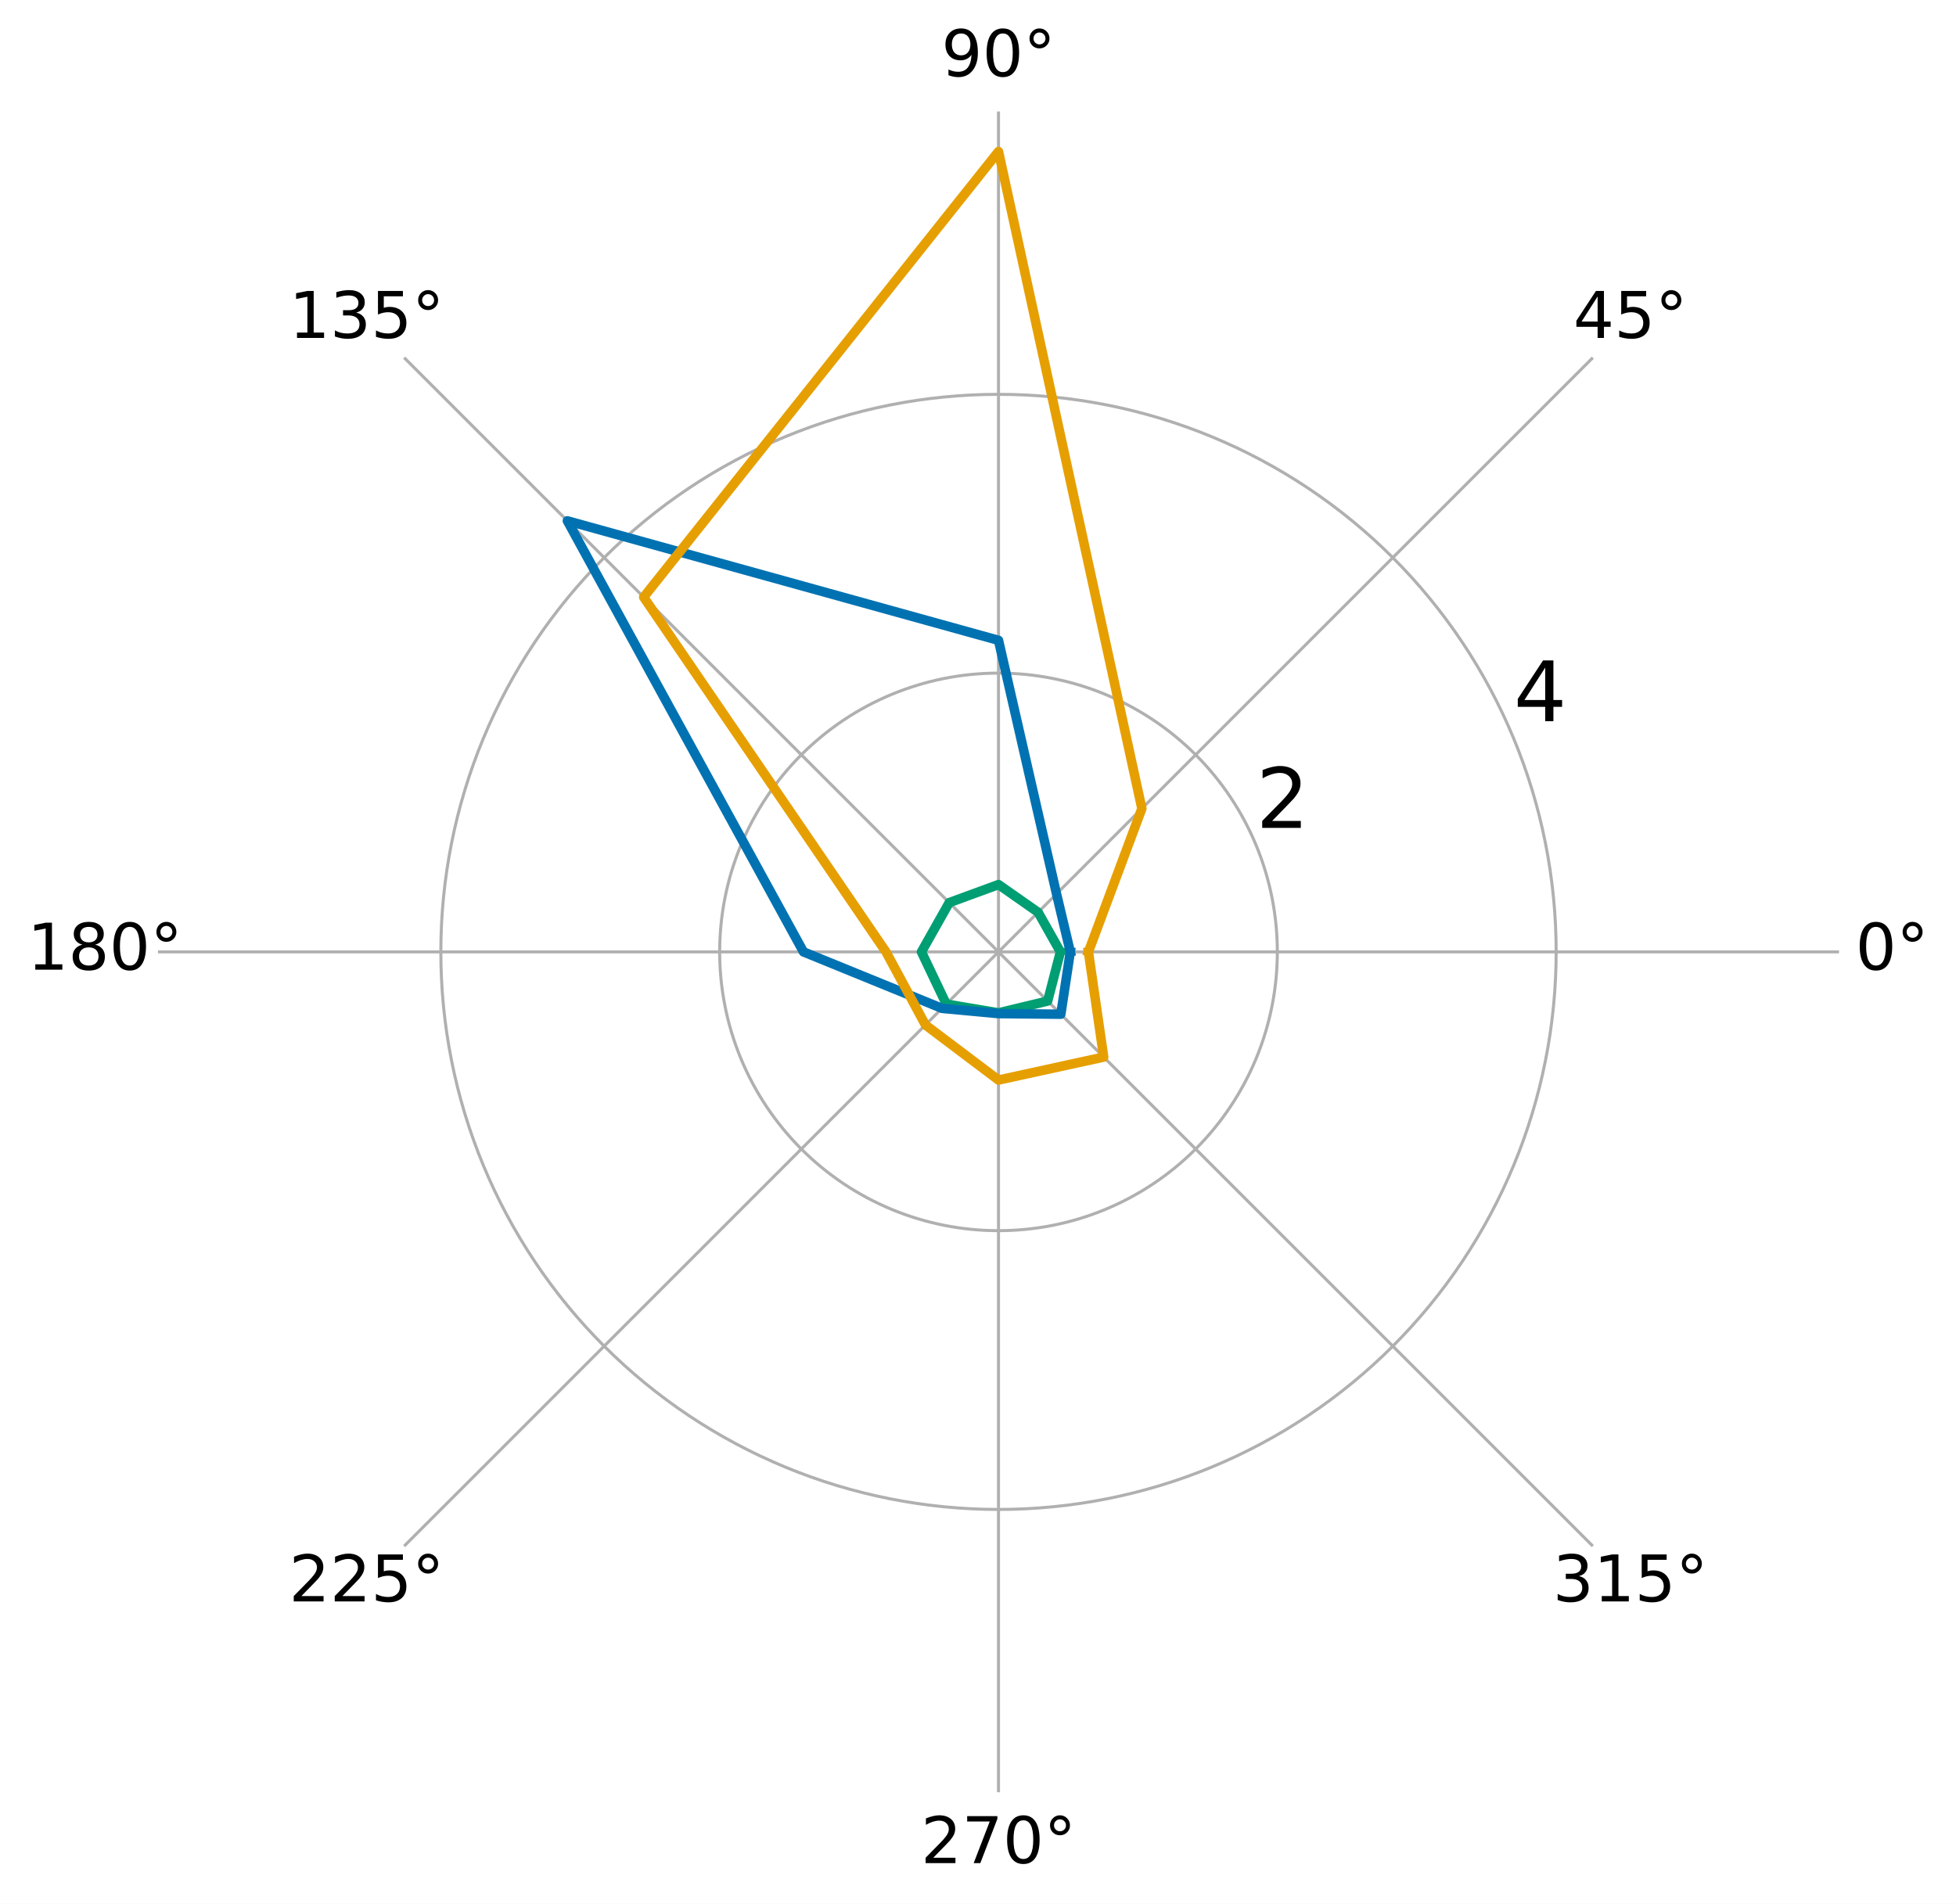
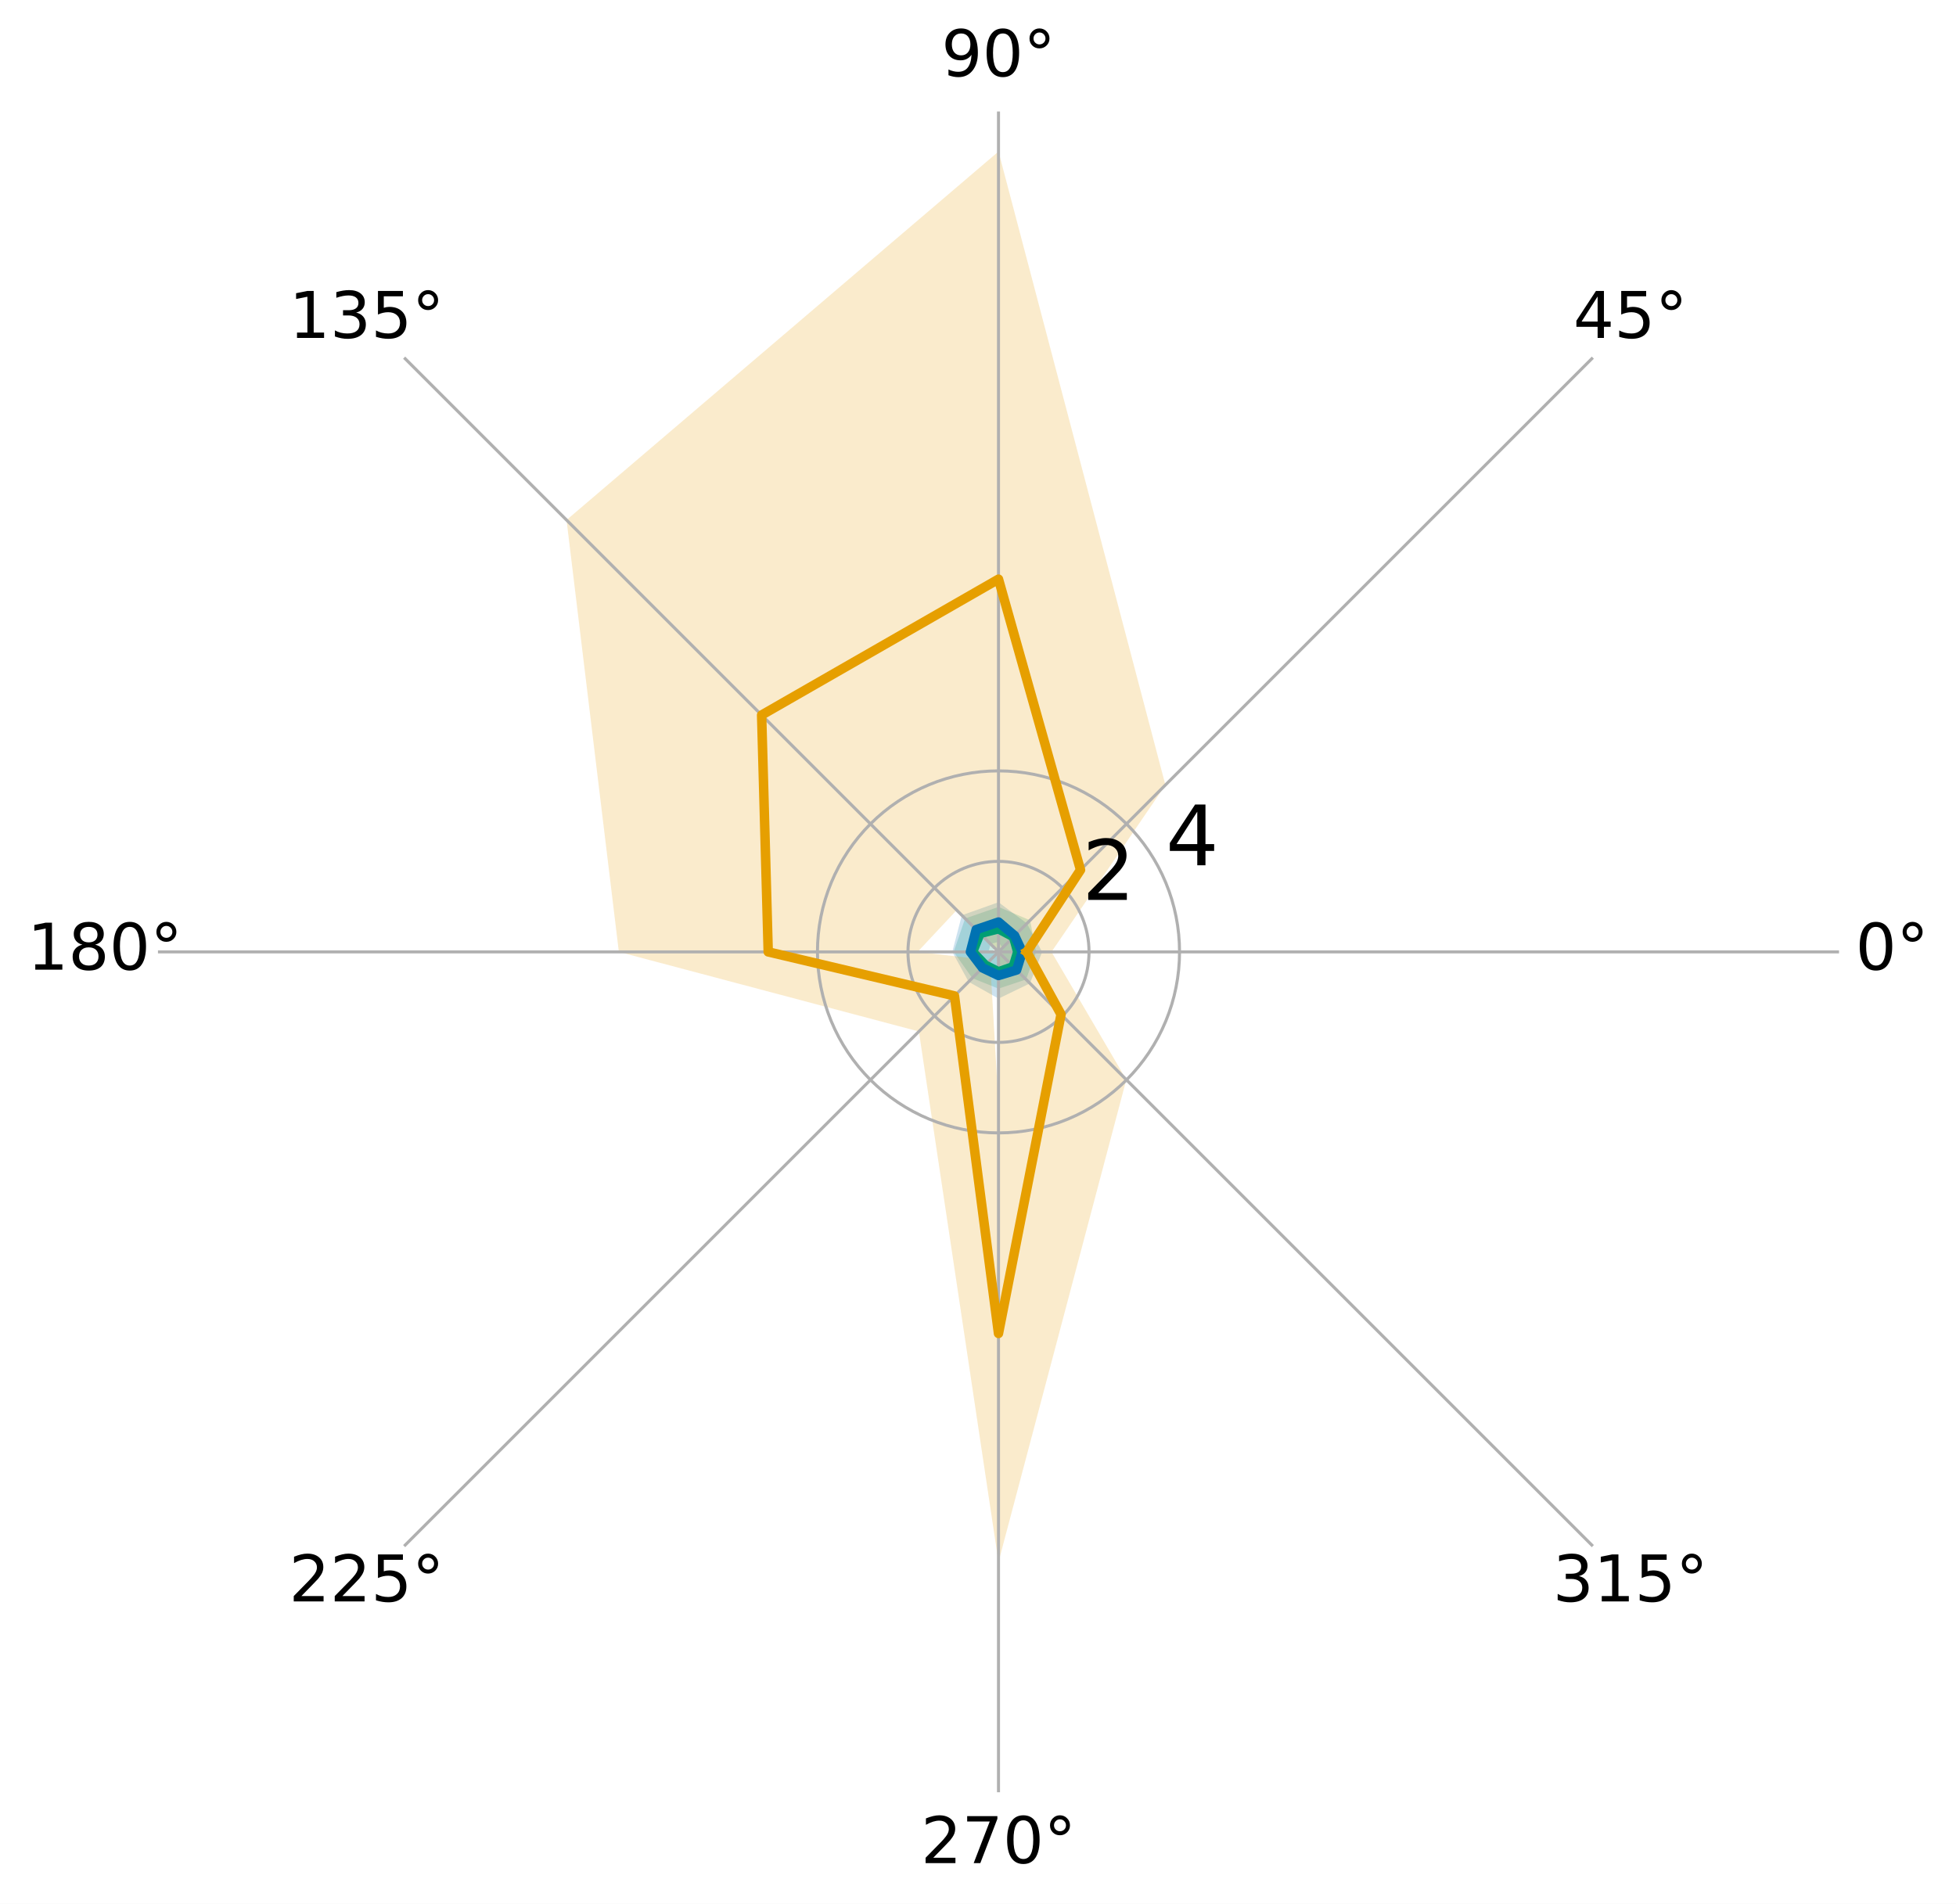
<svg xmlns="http://www.w3.org/2000/svg" xmlns:xlink="http://www.w3.org/1999/xlink" width="516.053pt" height="502.373pt" viewBox="0 0 516.053 502.373" version="1.1">
  <defs>
    <style type="text/css">*{stroke-linejoin: round; stroke-linecap: butt}</style>
  </defs>
  <g id="figure_1">
    <g id="patch_1">
      <path d="M 0 502.373  L 516.053 502.373  L 516.053 0  L 0 0  z " style="fill: #ffffff" />
    </g>
    <g id="axes_1">
      <g id="patch_2">
        <path d="M 485.194 251.186  C 485.194 222.065 479.458 193.227 468.314 166.323  C 457.17 139.418 440.834 114.97 420.242 94.378  C 399.651 73.787 375.203 57.451 348.298 46.307  C 321.394 35.163 292.556 29.426 263.434 29.426  C 234.313 29.426 205.475 35.163 178.57 46.307  C 151.666 57.451 127.218 73.787 106.626 94.378  C 86.035 114.97 69.699 139.418 58.555 166.323  C 47.411 193.227 41.674 222.065 41.674 251.186  C 41.674 280.308 47.411 309.146 58.555 336.05  C 69.699 362.955 86.035 387.403 106.626 407.994  C 127.218 428.586 151.666 444.922 178.57 456.066  C 205.475 467.21 234.313 472.946 263.434 472.946  C 292.556 472.946 321.394 467.21 348.298 456.066  C 375.203 444.922 399.651 428.586 420.242 407.994  C 440.834 387.403 457.17 362.955 468.314 336.05  C 479.458 309.146 485.194 280.308 485.194 251.186  M 263.434 251.186  C 263.434 251.186 263.434 251.186 263.434 251.186  C 263.434 251.186 263.434 251.186 263.434 251.186  C 263.434 251.186 263.434 251.186 263.434 251.186  C 263.434 251.186 263.434 251.186 263.434 251.186  C 263.434 251.186 263.434 251.186 263.434 251.186  C 263.434 251.186 263.434 251.186 263.434 251.186  C 263.434 251.186 263.434 251.186 263.434 251.186  C 263.434 251.186 263.434 251.186 263.434 251.186  C 263.434 251.186 263.434 251.186 263.434 251.186  C 263.434 251.186 263.434 251.186 263.434 251.186  C 263.434 251.186 263.434 251.186 263.434 251.186  C 263.434 251.186 263.434 251.186 263.434 251.186  C 263.434 251.186 263.434 251.186 263.434 251.186  C 263.434 251.186 263.434 251.186 263.434 251.186  C 263.434 251.186 263.434 251.186 263.434 251.186  C 263.434 251.186 263.434 251.186 263.434 251.186  z " style="fill: #ffffff" />
      </g>
+       <g id="PolyCollection_1">
+         <defs>
+           <path id="mf6c7ec8ff0" d="M 273.36 -251.186  L 263.644 -251.186  L 263.434 -251.186  L 263.434 -251.492  L 262.515 -252.106  L 261.615 -251.186  L 263.358 -251.11  L 263.434 -250.38  L 263.943 -250.678  L 263.644 -251.186  L 273.36 -251.186  L 273.36 -251.186  L 270.711 -243.909  L 263.434 -241.494  L 256.512 -244.264  L 251.61 -251.186  L 254.619 -260.002  L 263.434 -263.052  L 271.773 -259.525  L 273.36 -251.186  z " />
+         </defs>
+         <g clip-path="url(#pc1055c1764)">
+           <use xlink:href="#mf6c7ec8ff0" x="0" y="502.373" style="fill: #009e73; fill-opacity: 0.2" />
+         </g>
+       </g>
+       <g id="PolyCollection_2">
+         <defs>
+           <path id="mfcec0c44c1" d="M 274.946 -251.186  L 264.436 -251.186  L 264.466 -252.218  L 263.434 -253.836  L 261.335 -253.286  L 260.803 -251.186  L 262.887 -250.639  L 263.434 -251.047  L 264.688 -249.933  L 264.436 -251.186  L 274.946 -251.186  L 274.946 -251.186  L 271.74 -242.881  L 263.434 -238.865  L 255.551 -243.303  L 251.24 -251.186  L 253.767 -260.854  L 263.434 -264.293  L 270.937 -258.689  L 274.946 -251.186  z " />
+         </defs>
+         <g clip-path="url(#pc1055c1764)">
+           <use xlink:href="#mfcec0c44c1" x="0" y="502.373" style="fill: #0072b2; fill-opacity: 0.2" />
+         </g>
+       </g>
+       <g id="PolyCollection_3">
+         <defs>
+           <path id="mcd843c8eee" d="M 277.412 -251.186  L 264.375 -251.186  L 263.434 -251.186  L 263.434 -251.186  L 252.407 -262.214  L 242.084 -251.186  L 261.213 -248.965  L 263.434 -210.824  L 263.434 -251.186  L 264.375 -251.186  L 277.412 -251.186  L 277.412 -251.186  L 297.157 -217.464  L 263.434 -90.182  L 242.43 -230.182  L 163.274 -251.186  L 149.469 -365.152  L 263.434 -462.386  L 307.471 -295.224  L 277.412 -251.186  z " />
+         </defs>
+         <g clip-path="url(#pc1055c1764)">
+           <use xlink:href="#mcd843c8eee" x="0" y="502.373" style="fill: #e69f00; fill-opacity: 0.2" />
+         </g>
+       </g>
      <g id="matplotlib.axis_1">
        <g id="xtick_1">
          <g id="line2d_1">
-             <path d="M 263.434 251.186  L 485.194 251.186  " clip-path="url(#p8711738557)" style="fill: none; stroke: #b0b0b0; stroke-width: 0.8; stroke-linecap: square" />
+             <path d="M 263.434 251.186  L 485.194 251.186  " clip-path="url(#pc1055c1764)" style="fill: none; stroke: #b0b0b0; stroke-width: 0.8; stroke-linecap: square" />
          </g>
          <g id="text_1">
            <g transform="translate(489.5362 255.8773) scale(0.17 -0.17)">
              <defs>
                <path id="DejaVuSans-30" d="M 2034 4250  Q 1547 4250 1301 3770  Q 1056 3291 1056 2328  Q 1056 1369 1301 889  Q 1547 409 2034 409  Q 2525 409 2770 889  Q 3016 1369 3016 2328  Q 3016 3291 2770 3770  Q 2525 4250 2034 4250  z M 2034 4750  Q 2819 4750 3233 4129  Q 3647 3509 3647 2328  Q 3647 1150 3233 529  Q 2819 -91 2034 -91  Q 1250 -91 836 529  Q 422 1150 422 2328  Q 422 3509 836 4129  Q 1250 4750 2034 4750  z " transform="scale(0.015625)" />
                <path id="DejaVuSans-b0" d="M 1600 4347  Q 1350 4347 1178 4173  Q 1006 4000 1006 3750  Q 1006 3503 1178 3333  Q 1350 3163 1600 3163  Q 1850 3163 2022 3333  Q 2194 3503 2194 3750  Q 2194 3997 2020 4172  Q 1847 4347 1600 4347  z M 1600 4750  Q 1800 4750 1984 4673  Q 2169 4597 2303 4453  Q 2447 4313 2519 4134  Q 2591 3956 2591 3750  Q 2591 3338 2302 3052  Q 2013 2766 1594 2766  Q 1172 2766 890 3047  Q 609 3328 609 3750  Q 609 4169 896 4459  Q 1184 4750 1600 4750  z " transform="scale(0.015625)" />
              </defs>
              <use xlink:href="#DejaVuSans-30" />
-               <use xlink:href="#DejaVuSans-b0" transform="translate(63.62305 0)" />
+               <use xlink:href="#DejaVuSans-b0" x="63.623" />
            </g>
          </g>
        </g>
        <g id="xtick_2">
          <g id="line2d_2">
-             <path d="M 263.434 251.186  L 420.242 94.378  " clip-path="url(#p8711738557)" style="fill: none; stroke: #b0b0b0; stroke-width: 0.8; stroke-linecap: square" />
+             <path d="M 263.434 251.186  L 420.242 94.378  " clip-path="url(#pc1055c1764)" style="fill: none; stroke: #b0b0b0; stroke-width: 0.8; stroke-linecap: square" />
          </g>
          <g id="text_2">
            <g transform="translate(415.0756 89.16985) scale(0.17 -0.17)">
              <defs>
                <path id="DejaVuSans-34" d="M 2419 4116  L 825 1625  L 2419 1625  L 2419 4116  z M 2253 4666  L 3047 4666  L 3047 1625  L 3713 1625  L 3713 1100  L 3047 1100  L 3047 0  L 2419 0  L 2419 1100  L 313 1100  L 313 1709  L 2253 4666  z " transform="scale(0.015625)" />
                <path id="DejaVuSans-35" d="M 691 4666  L 3169 4666  L 3169 4134  L 1269 4134  L 1269 2991  Q 1406 3038 1543 3061  Q 1681 3084 1819 3084  Q 2600 3084 3056 2656  Q 3513 2228 3513 1497  Q 3513 744 3044 326  Q 2575 -91 1722 -91  Q 1428 -91 1123 -41  Q 819 9 494 109  L 494 744  Q 775 591 1075 516  Q 1375 441 1709 441  Q 2250 441 2565 725  Q 2881 1009 2881 1497  Q 2881 1984 2565 2268  Q 2250 2553 1709 2553  Q 1456 2553 1204 2497  Q 953 2441 691 2322  L 691 4666  z " transform="scale(0.015625)" />
              </defs>
              <use xlink:href="#DejaVuSans-34" />
-               <use xlink:href="#DejaVuSans-35" transform="translate(63.62305 0)" />
-               <use xlink:href="#DejaVuSans-b0" transform="translate(127.2461 0)" />
+               <use xlink:href="#DejaVuSans-35" x="63.623" />
+               <use xlink:href="#DejaVuSans-b0" x="127.246" />
            </g>
          </g>
        </g>
        <g id="xtick_3">
          <g id="line2d_3">
-             <path d="M 263.434 251.186  L 263.434 29.426  " clip-path="url(#p8711738557)" style="fill: none; stroke: #b0b0b0; stroke-width: 0.8; stroke-linecap: square" />
+             <path d="M 263.434 251.186  L 263.434 29.426  " clip-path="url(#pc1055c1764)" style="fill: none; stroke: #b0b0b0; stroke-width: 0.8; stroke-linecap: square" />
          </g>
          <g id="text_3">
            <g transform="translate(248.3681 20.11734) scale(0.17 -0.17)">
              <defs>
                <path id="DejaVuSans-39" d="M 703 97  L 703 672  Q 941 559 1184 500  Q 1428 441 1663 441  Q 2288 441 2617 861  Q 2947 1281 2994 2138  Q 2813 1869 2534 1725  Q 2256 1581 1919 1581  Q 1219 1581 811 2004  Q 403 2428 403 3163  Q 403 3881 828 4315  Q 1253 4750 1959 4750  Q 2769 4750 3195 4129  Q 3622 3509 3622 2328  Q 3622 1225 3098 567  Q 2575 -91 1691 -91  Q 1453 -91 1209 -44  Q 966 3 703 97  z M 1959 2075  Q 2384 2075 2632 2365  Q 2881 2656 2881 3163  Q 2881 3666 2632 3958  Q 2384 4250 1959 4250  Q 1534 4250 1286 3958  Q 1038 3666 1038 3163  Q 1038 2656 1286 2365  Q 1534 2075 1959 2075  z " transform="scale(0.015625)" />
              </defs>
              <use xlink:href="#DejaVuSans-39" />
-               <use xlink:href="#DejaVuSans-30" transform="translate(63.62305 0)" />
-               <use xlink:href="#DejaVuSans-b0" transform="translate(127.2461 0)" />
+               <use xlink:href="#DejaVuSans-30" x="63.623" />
+               <use xlink:href="#DejaVuSans-b0" x="127.246" />
            </g>
          </g>
        </g>
        <g id="xtick_4">
          <g id="line2d_4">
-             <path d="M 263.434 251.186  L 106.626 94.378  " clip-path="url(#p8711738557)" style="fill: none; stroke: #b0b0b0; stroke-width: 0.8; stroke-linecap: square" />
+             <path d="M 263.434 251.186  L 106.626 94.378  " clip-path="url(#pc1055c1764)" style="fill: none; stroke: #b0b0b0; stroke-width: 0.8; stroke-linecap: square" />
          </g>
          <g id="text_4">
            <g transform="translate(76.2525 89.16985) scale(0.17 -0.17)">
              <defs>
                <path id="DejaVuSans-31" d="M 794 531  L 1825 531  L 1825 4091  L 703 3866  L 703 4441  L 1819 4666  L 2450 4666  L 2450 531  L 3481 531  L 3481 0  L 794 0  L 794 531  z " transform="scale(0.015625)" />
                <path id="DejaVuSans-33" d="M 2597 2516  Q 3050 2419 3304 2112  Q 3559 1806 3559 1356  Q 3559 666 3084 287  Q 2609 -91 1734 -91  Q 1441 -91 1130 -33  Q 819 25 488 141  L 488 750  Q 750 597 1062 519  Q 1375 441 1716 441  Q 2309 441 2620 675  Q 2931 909 2931 1356  Q 2931 1769 2642 2001  Q 2353 2234 1838 2234  L 1294 2234  L 1294 2753  L 1863 2753  Q 2328 2753 2575 2939  Q 2822 3125 2822 3475  Q 2822 3834 2567 4026  Q 2313 4219 1838 4219  Q 1578 4219 1281 4162  Q 984 4106 628 3988  L 628 4550  Q 988 4650 1302 4700  Q 1616 4750 1894 4750  Q 2613 4750 3031 4423  Q 3450 4097 3450 3541  Q 3450 3153 3228 2886  Q 3006 2619 2597 2516  z " transform="scale(0.015625)" />
              </defs>
              <use xlink:href="#DejaVuSans-31" />
-               <use xlink:href="#DejaVuSans-33" transform="translate(63.62305 0)" />
-               <use xlink:href="#DejaVuSans-35" transform="translate(127.2461 0)" />
-               <use xlink:href="#DejaVuSans-b0" transform="translate(190.8691 0)" />
+               <use xlink:href="#DejaVuSans-33" x="63.623" />
+               <use xlink:href="#DejaVuSans-35" x="127.246" />
+               <use xlink:href="#DejaVuSans-b0" x="190.869" />
            </g>
          </g>
        </g>
        <g id="xtick_5">
          <g id="line2d_5">
-             <path d="M 263.434 251.186  L 41.674 251.186  " clip-path="url(#p8711738557)" style="fill: none; stroke: #b0b0b0; stroke-width: 0.8; stroke-linecap: square" />
+             <path d="M 263.434 251.186  L 41.674 251.186  " clip-path="url(#pc1055c1764)" style="fill: none; stroke: #b0b0b0; stroke-width: 0.8; stroke-linecap: square" />
          </g>
          <g id="text_5">
            <g transform="translate(7.2 255.8773) scale(0.17 -0.17)">
              <defs>
                <path id="DejaVuSans-38" d="M 2034 2216  Q 1584 2216 1326 1975  Q 1069 1734 1069 1313  Q 1069 891 1326 650  Q 1584 409 2034 409  Q 2484 409 2743 651  Q 3003 894 3003 1313  Q 3003 1734 2745 1975  Q 2488 2216 2034 2216  z M 1403 2484  Q 997 2584 770 2862  Q 544 3141 544 3541  Q 544 4100 942 4425  Q 1341 4750 2034 4750  Q 2731 4750 3128 4425  Q 3525 4100 3525 3541  Q 3525 3141 3298 2862  Q 3072 2584 2669 2484  Q 3125 2378 3379 2068  Q 3634 1759 3634 1313  Q 3634 634 3220 271  Q 2806 -91 2034 -91  Q 1263 -91 848 271  Q 434 634 434 1313  Q 434 1759 690 2068  Q 947 2378 1403 2484  z M 1172 3481  Q 1172 3119 1398 2916  Q 1625 2713 2034 2713  Q 2441 2713 2670 2916  Q 2900 3119 2900 3481  Q 2900 3844 2670 4047  Q 2441 4250 2034 4250  Q 1625 4250 1398 4047  Q 1172 3844 1172 3481  z " transform="scale(0.015625)" />
              </defs>
              <use xlink:href="#DejaVuSans-31" />
-               <use xlink:href="#DejaVuSans-38" transform="translate(63.62305 0)" />
-               <use xlink:href="#DejaVuSans-30" transform="translate(127.2461 0)" />
-               <use xlink:href="#DejaVuSans-b0" transform="translate(190.8691 0)" />
+               <use xlink:href="#DejaVuSans-38" x="63.623" />
+               <use xlink:href="#DejaVuSans-30" x="127.246" />
+               <use xlink:href="#DejaVuSans-b0" x="190.869" />
            </g>
          </g>
        </g>
        <g id="xtick_6">
          <g id="line2d_6">
-             <path d="M 263.434 251.186  L 106.626 407.994  " clip-path="url(#p8711738557)" style="fill: none; stroke: #b0b0b0; stroke-width: 0.8; stroke-linecap: square" />
+             <path d="M 263.434 251.186  L 106.626 407.994  " clip-path="url(#pc1055c1764)" style="fill: none; stroke: #b0b0b0; stroke-width: 0.8; stroke-linecap: square" />
          </g>
          <g id="text_6">
            <g transform="translate(76.2525 422.5848) scale(0.17 -0.17)">
              <defs>
                <path id="DejaVuSans-32" d="M 1228 531  L 3431 531  L 3431 0  L 469 0  L 469 531  Q 828 903 1448 1529  Q 2069 2156 2228 2338  Q 2531 2678 2651 2914  Q 2772 3150 2772 3378  Q 2772 3750 2511 3984  Q 2250 4219 1831 4219  Q 1534 4219 1204 4116  Q 875 4013 500 3803  L 500 4441  Q 881 4594 1212 4672  Q 1544 4750 1819 4750  Q 2544 4750 2975 4387  Q 3406 4025 3406 3419  Q 3406 3131 3298 2873  Q 3191 2616 2906 2266  Q 2828 2175 2409 1742  Q 1991 1309 1228 531  z " transform="scale(0.015625)" />
              </defs>
              <use xlink:href="#DejaVuSans-32" />
-               <use xlink:href="#DejaVuSans-32" transform="translate(63.62305 0)" />
-               <use xlink:href="#DejaVuSans-35" transform="translate(127.2461 0)" />
-               <use xlink:href="#DejaVuSans-b0" transform="translate(190.8691 0)" />
+               <use xlink:href="#DejaVuSans-32" x="63.623" />
+               <use xlink:href="#DejaVuSans-35" x="127.246" />
+               <use xlink:href="#DejaVuSans-b0" x="190.869" />
            </g>
          </g>
        </g>
        <g id="xtick_7">
          <g id="line2d_7">
-             <path d="M 263.434 251.186  L 263.434 472.946  " clip-path="url(#p8711738557)" style="fill: none; stroke: #b0b0b0; stroke-width: 0.8; stroke-linecap: square" />
+             <path d="M 263.434 251.186  L 263.434 472.946  " clip-path="url(#pc1055c1764)" style="fill: none; stroke: #b0b0b0; stroke-width: 0.8; stroke-linecap: square" />
          </g>
          <g id="text_7">
            <g transform="translate(242.96 491.6373) scale(0.17 -0.17)">
              <defs>
                <path id="DejaVuSans-37" d="M 525 4666  L 3525 4666  L 3525 4397  L 1831 0  L 1172 0  L 2766 4134  L 525 4134  L 525 4666  z " transform="scale(0.015625)" />
              </defs>
              <use xlink:href="#DejaVuSans-32" />
-               <use xlink:href="#DejaVuSans-37" transform="translate(63.62305 0)" />
-               <use xlink:href="#DejaVuSans-30" transform="translate(127.2461 0)" />
-               <use xlink:href="#DejaVuSans-b0" transform="translate(190.8691 0)" />
+               <use xlink:href="#DejaVuSans-37" x="63.623" />
+               <use xlink:href="#DejaVuSans-30" x="127.246" />
+               <use xlink:href="#DejaVuSans-b0" x="190.869" />
            </g>
          </g>
        </g>
        <g id="xtick_8">
          <g id="line2d_8">
-             <path d="M 263.434 251.186  L 420.242 407.994  " clip-path="url(#p8711738557)" style="fill: none; stroke: #b0b0b0; stroke-width: 0.8; stroke-linecap: square" />
+             <path d="M 263.434 251.186  L 420.242 407.994  " clip-path="url(#pc1055c1764)" style="fill: none; stroke: #b0b0b0; stroke-width: 0.8; stroke-linecap: square" />
          </g>
          <g id="text_8">
            <g transform="translate(409.6675 422.5848) scale(0.17 -0.17)">
              <use xlink:href="#DejaVuSans-33" />
-               <use xlink:href="#DejaVuSans-31" transform="translate(63.62305 0)" />
-               <use xlink:href="#DejaVuSans-35" transform="translate(127.2461 0)" />
-               <use xlink:href="#DejaVuSans-b0" transform="translate(190.8691 0)" />
+               <use xlink:href="#DejaVuSans-31" x="63.623" />
+               <use xlink:href="#DejaVuSans-35" x="127.246" />
+               <use xlink:href="#DejaVuSans-b0" x="190.869" />
            </g>
          </g>
        </g>
      </g>
      <g id="matplotlib.axis_2">
        <g id="ytick_1">
          <g id="line2d_9">
-             <path d="M 336.998 251.186  C 336.998 241.526 335.095 231.96 331.398 223.035  C 327.701 214.11 322.282 206 315.452 199.169  C 308.621 192.338 300.511 186.919 291.586 183.223  C 282.661 179.526 273.095 177.623 263.434 177.623  C 253.774 177.623 244.208 179.526 235.283 183.223  C 226.358 186.919 218.248 192.338 211.417 199.169  C 204.586 206 199.167 214.11 195.471 223.035  C 191.774 231.96 189.871 241.526 189.871 251.186  C 189.871 260.847 191.774 270.413 195.471 279.338  C 199.167 288.263 204.586 296.373 211.417 303.204  C 218.248 310.034 226.358 315.453 235.283 319.15  C 244.208 322.847 253.774 324.75 263.434 324.75  C 273.095 324.75 282.661 322.847 291.586 319.15  C 300.511 315.453 308.621 310.034 315.452 303.204  C 322.282 296.373 327.701 288.263 331.398 279.338  C 335.095 270.413 336.998 260.847 336.998 251.186  " clip-path="url(#p8711738557)" style="fill: none; stroke: #b0b0b0; stroke-width: 0.8; stroke-linecap: square" />
+             <path d="M 287.317 251.186  C 287.317 248.05 286.699 244.944 285.499 242.047  C 284.299 239.15 282.539 236.517 280.322 234.299  C 278.104 232.081 275.471 230.322 272.574 229.122  C 269.676 227.922 266.571 227.304 263.434 227.304  C 260.298 227.304 257.192 227.922 254.295 229.122  C 251.397 230.322 248.765 232.081 246.547 234.299  C 244.329 236.517 242.57 239.15 241.37 242.047  C 240.17 244.944 239.552 248.05 239.552 251.186  C 239.552 254.323 240.17 257.428 241.37 260.326  C 242.57 263.223 244.329 265.856 246.547 268.074  C 248.765 270.291 251.397 272.051 254.295 273.251  C 257.192 274.451 260.298 275.069 263.434 275.069  C 266.571 275.069 269.676 274.451 272.574 273.251  C 275.471 272.051 278.104 270.291 280.322 268.074  C 282.539 265.856 284.299 263.223 285.499 260.326  C 286.699 257.428 287.317 254.323 287.317 251.186  " clip-path="url(#pc1055c1764)" style="fill: none; stroke: #b0b0b0; stroke-width: 0.8; stroke-linecap: square" />
          </g>
          <g id="text_9">
-             <g transform="translate(331.3981 218.4596) scale(0.22 -0.22)">
+             <g transform="translate(285.4989 237.4717) scale(0.22 -0.22)">
              <use xlink:href="#DejaVuSans-32" />
            </g>
          </g>
        </g>
        <g id="ytick_2">
          <g id="line2d_10">
-             <path d="M 410.561 251.186  C 410.561 231.866 406.755 212.733 399.362 194.883  C 391.968 177.034 381.13 160.814 367.469 147.152  C 353.807 133.49 337.587 122.653 319.737 115.259  C 301.888 107.865 282.755 104.06 263.434 104.06  C 244.114 104.06 224.981 107.865 207.131 115.259  C 189.282 122.653 173.062 133.49 159.4 147.152  C 145.738 160.814 134.901 177.034 127.507 194.883  C 120.113 212.733 116.308 231.866 116.308 251.186  C 116.308 270.507 120.113 289.64 127.507 307.489  C 134.901 325.339 145.738 341.559 159.4 355.221  C 173.062 368.882 189.282 379.72 207.131 387.114  C 224.981 394.508 244.114 398.313 263.434 398.313  C 282.755 398.313 301.888 394.508 319.737 387.114  C 337.587 379.72 353.807 368.882 367.469 355.221  C 381.13 341.559 391.968 325.339 399.362 307.489  C 406.755 289.64 410.561 270.507 410.561 251.186  " clip-path="url(#p8711738557)" style="fill: none; stroke: #b0b0b0; stroke-width: 0.8; stroke-linecap: square" />
+             <path d="M 311.199 251.186  C 311.199 244.914 309.964 238.703 307.563 232.908  C 305.163 227.113 301.645 221.847 297.209 217.412  C 292.774 212.976 287.508 209.458 281.713 207.057  C 275.918 204.657 269.707 203.422 263.434 203.422  C 257.162 203.422 250.951 204.657 245.156 207.057  C 239.361 209.458 234.095 212.976 229.66 217.412  C 225.224 221.847 221.706 227.113 219.305 232.908  C 216.905 238.703 215.669 244.914 215.669 251.186  C 215.669 257.459 216.905 263.67 219.305 269.465  C 221.706 275.26 225.224 280.526 229.66 284.961  C 234.095 289.397 239.361 292.915 245.156 295.315  C 250.951 297.716 257.162 298.951 263.434 298.951  C 269.707 298.951 275.918 297.716 281.713 295.315  C 287.508 292.915 292.774 289.397 297.209 284.961  C 301.645 280.526 305.163 275.26 307.563 269.465  C 309.964 263.67 311.199 257.459 311.199 251.186  " clip-path="url(#pc1055c1764)" style="fill: none; stroke: #b0b0b0; stroke-width: 0.8; stroke-linecap: square" />
          </g>
          <g id="text_10">
-             <g transform="translate(399.3619 190.3081) scale(0.22 -0.22)">
+             <g transform="translate(307.5634 228.3323) scale(0.22 -0.22)">
              <use xlink:href="#DejaVuSans-34" />
            </g>
          </g>
        </g>
      </g>
      <g id="line2d_11">
-         <path d="M 279.769 251.186  L 273.883 240.738  L 263.434 233.423  L 250.434 238.186  L 243.103 251.186  L 249.658 264.963  L 263.434 267.271  L 276.404 264.156  L 279.769 251.186  " clip-path="url(#p8711738557)" style="fill: none; stroke: #009e73; stroke-width: 2.5; stroke-linecap: square" />
+         <path d="M 268.502 251.186  L 267.399 247.222  L 263.434 245.101  L 258.567 246.319  L 256.613 251.186  L 259.935 254.686  L 263.434 256.436  L 267.327 255.079  L 268.502 251.186  " clip-path="url(#pc1055c1764)" style="fill: none; stroke: #009e73; stroke-width: 2.5; stroke-linecap: square" />
      </g>
      <g id="line2d_12">
-         <path d="M 282.378 251.186  L 278.743 235.877  L 263.434 168.969  L 149.684 137.436  L 211.983 251.186  L 248.533 266.088  L 263.434 267.473  L 279.879 267.631  L 282.378 251.186  " clip-path="url(#p8711738557)" style="fill: none; stroke: #0072b2; stroke-width: 2.5; stroke-linecap: square" />
+         <path d="M 269.691 251.186  L 267.702 246.919  L 263.434 243.309  L 257.551 245.303  L 256.022 251.186  L 259.219 255.401  L 263.434 257.416  L 268.214 255.966  L 269.691 251.186  " clip-path="url(#pc1055c1764)" style="fill: none; stroke: #0072b2; stroke-width: 2.5; stroke-linecap: square" />
      </g>
      <g id="line2d_13">
-         <path d="M 287.161 251.186  L 301.262 213.359  L 263.434 39.986  L 169.822 157.574  L 233.748 251.186  L 244.159 270.462  L 263.434 285.001  L 291.188 278.94  L 287.161 251.186  " clip-path="url(#p8711738557)" style="fill: none; stroke: #e69f00; stroke-width: 2.5; stroke-linecap: square" />
+         <path d="M 270.893 251.186  L 285.072 229.549  L 263.434 152.832  L 200.938 188.69  L 202.679 251.186  L 251.821 262.799  L 263.434 351.87  L 279.933 267.685  L 270.893 251.186  " clip-path="url(#pc1055c1764)" style="fill: none; stroke: #e69f00; stroke-width: 2.5; stroke-linecap: square" />
      </g>
    </g>
  </g>
  <defs>
-     <clipPath id="p8711738557">
+     <clipPath id="pc1055c1764">
      <path d="M 485.194 251.186  C 485.194 222.065 479.458 193.227 468.314 166.323  C 457.17 139.418 440.834 114.97 420.242 94.378  C 399.651 73.787 375.203 57.451 348.298 46.307  C 321.394 35.163 292.556 29.426 263.434 29.426  C 234.313 29.426 205.475 35.163 178.57 46.307  C 151.666 57.451 127.218 73.787 106.626 94.378  C 86.035 114.97 69.699 139.418 58.555 166.323  C 47.411 193.227 41.674 222.065 41.674 251.186  C 41.674 280.308 47.411 309.146 58.555 336.05  C 69.699 362.955 86.035 387.403 106.626 407.994  C 127.218 428.586 151.666 444.922 178.57 456.066  C 205.475 467.21 234.313 472.946 263.434 472.946  C 292.556 472.946 321.394 467.21 348.298 456.066  C 375.203 444.922 399.651 428.586 420.242 407.994  C 440.834 387.403 457.17 362.955 468.314 336.05  C 479.458 309.146 485.194 280.308 485.194 251.186  M 263.434 251.186  C 263.434 251.186 263.434 251.186 263.434 251.186  C 263.434 251.186 263.434 251.186 263.434 251.186  C 263.434 251.186 263.434 251.186 263.434 251.186  C 263.434 251.186 263.434 251.186 263.434 251.186  C 263.434 251.186 263.434 251.186 263.434 251.186  C 263.434 251.186 263.434 251.186 263.434 251.186  C 263.434 251.186 263.434 251.186 263.434 251.186  C 263.434 251.186 263.434 251.186 263.434 251.186  C 263.434 251.186 263.434 251.186 263.434 251.186  C 263.434 251.186 263.434 251.186 263.434 251.186  C 263.434 251.186 263.434 251.186 263.434 251.186  C 263.434 251.186 263.434 251.186 263.434 251.186  C 263.434 251.186 263.434 251.186 263.434 251.186  C 263.434 251.186 263.434 251.186 263.434 251.186  C 263.434 251.186 263.434 251.186 263.434 251.186  C 263.434 251.186 263.434 251.186 263.434 251.186  z " />
    </clipPath>
  </defs>
</svg>
